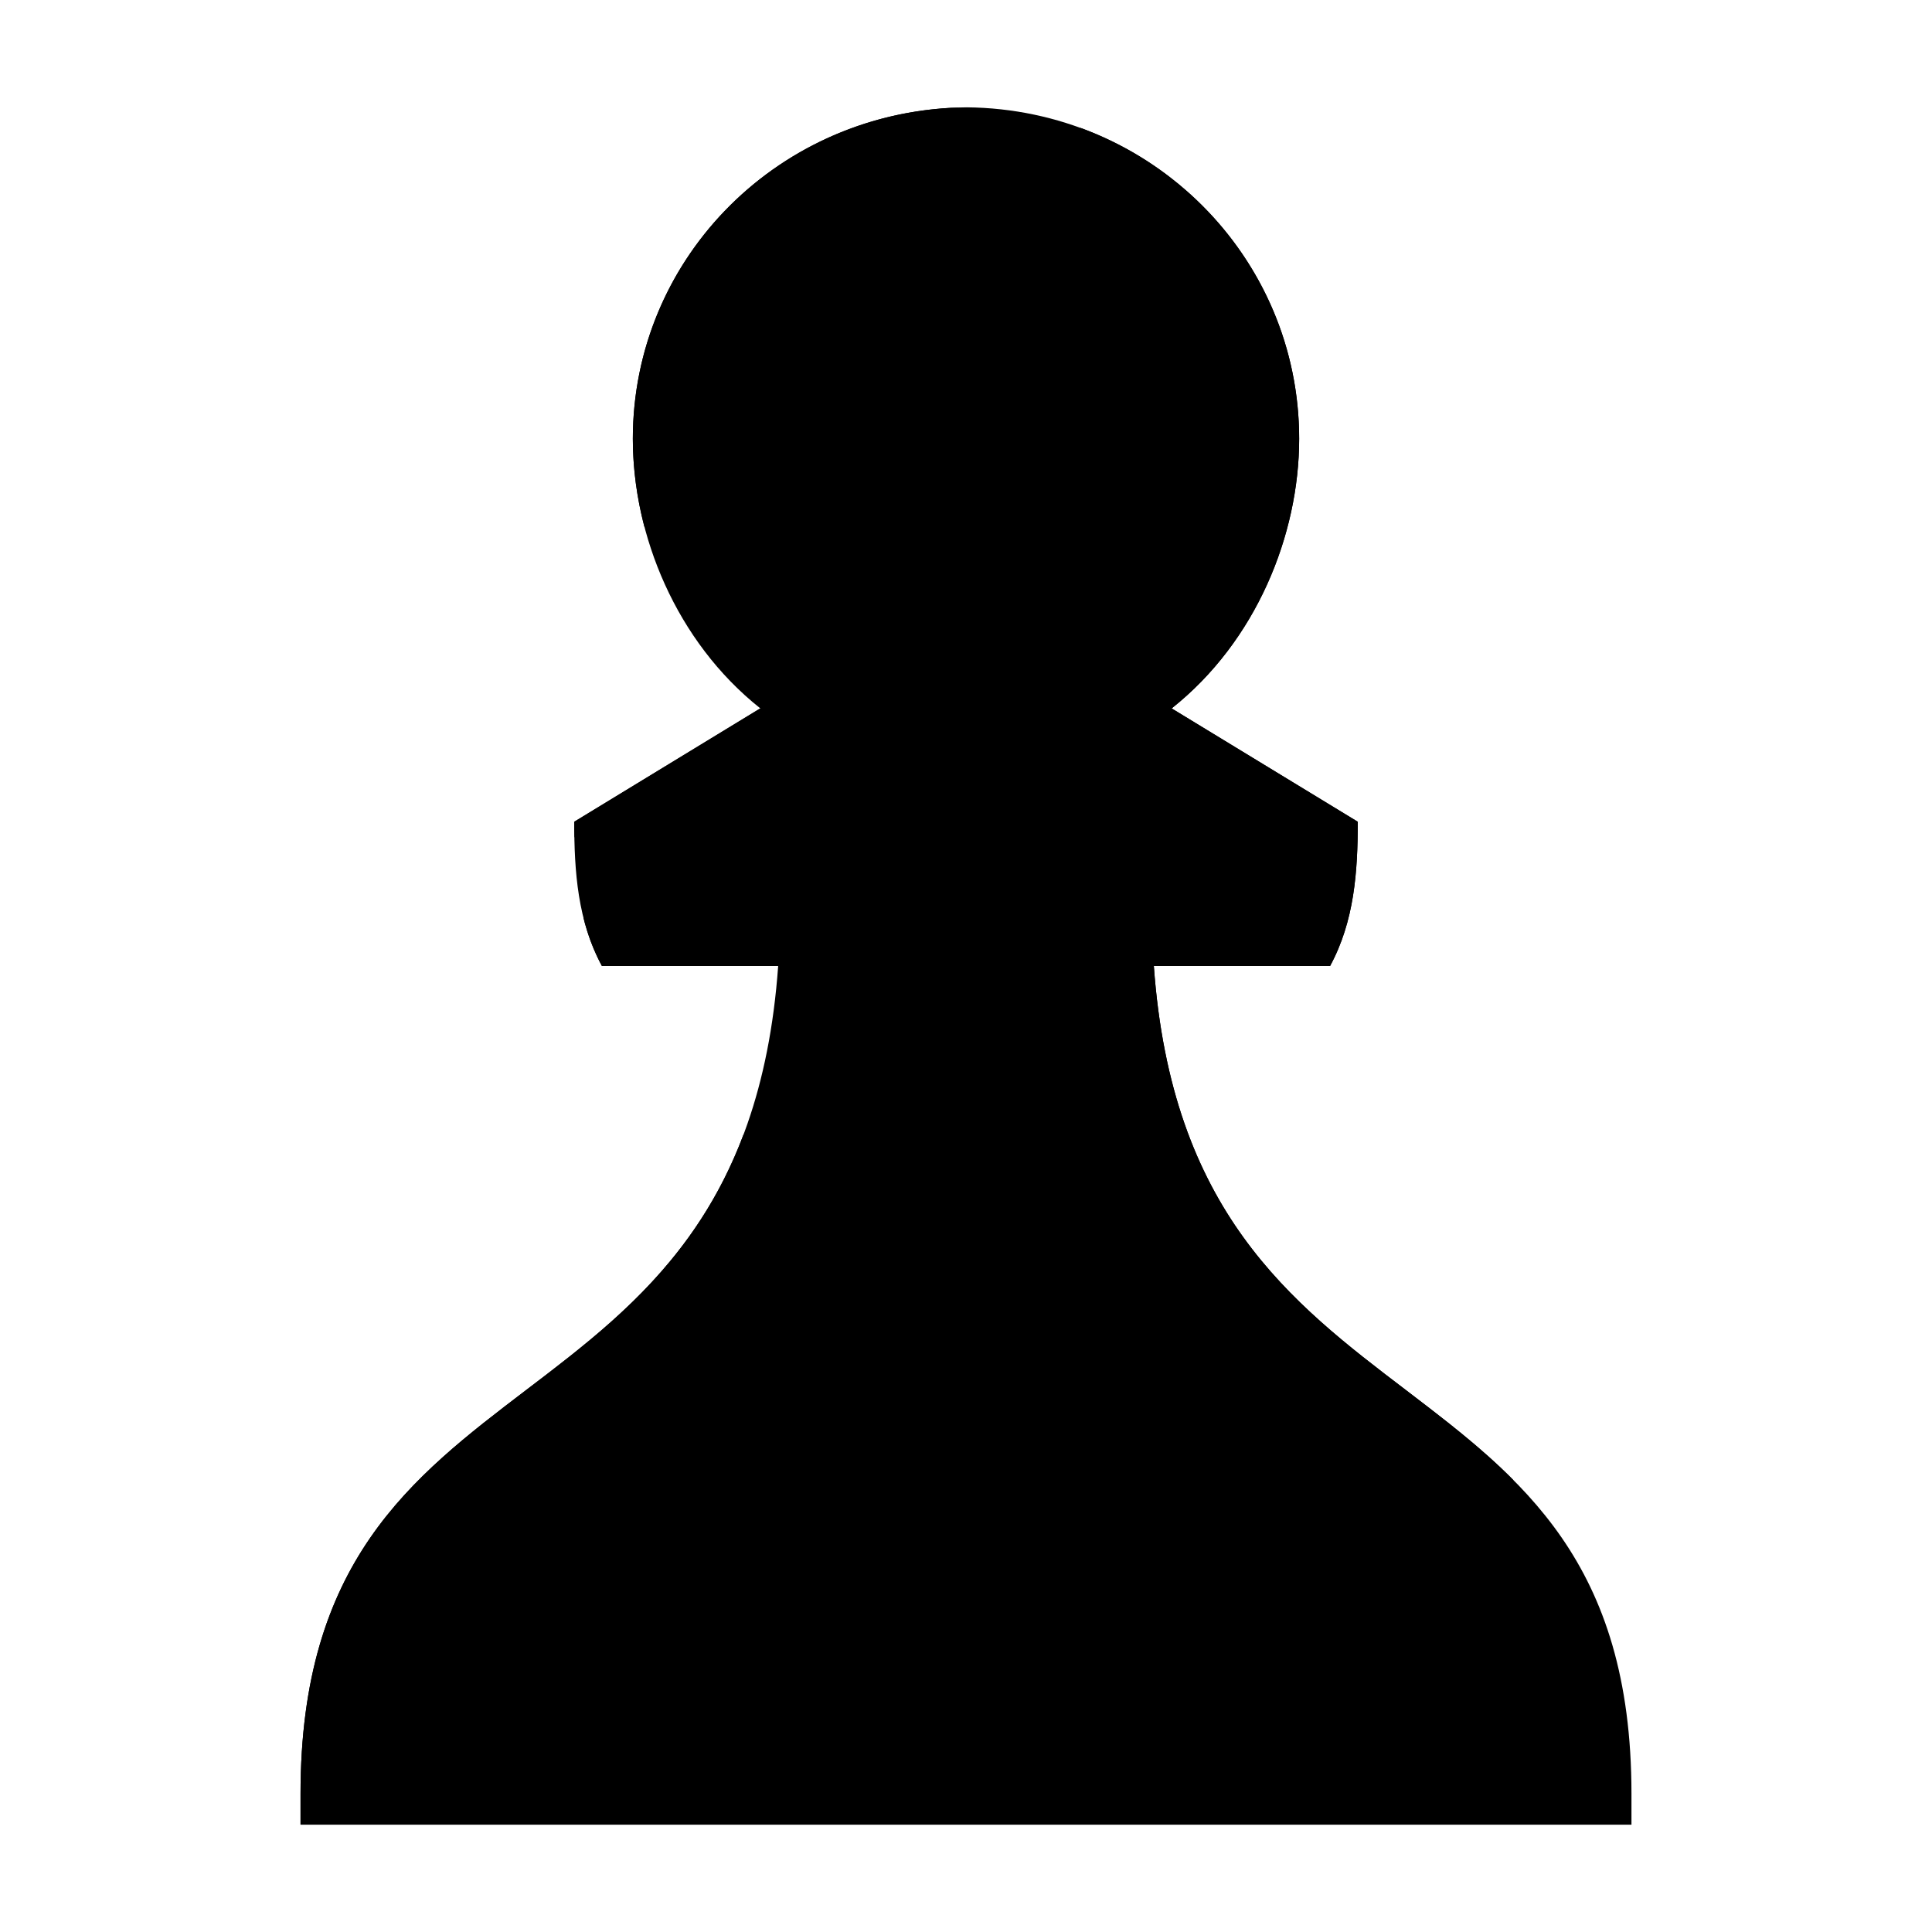
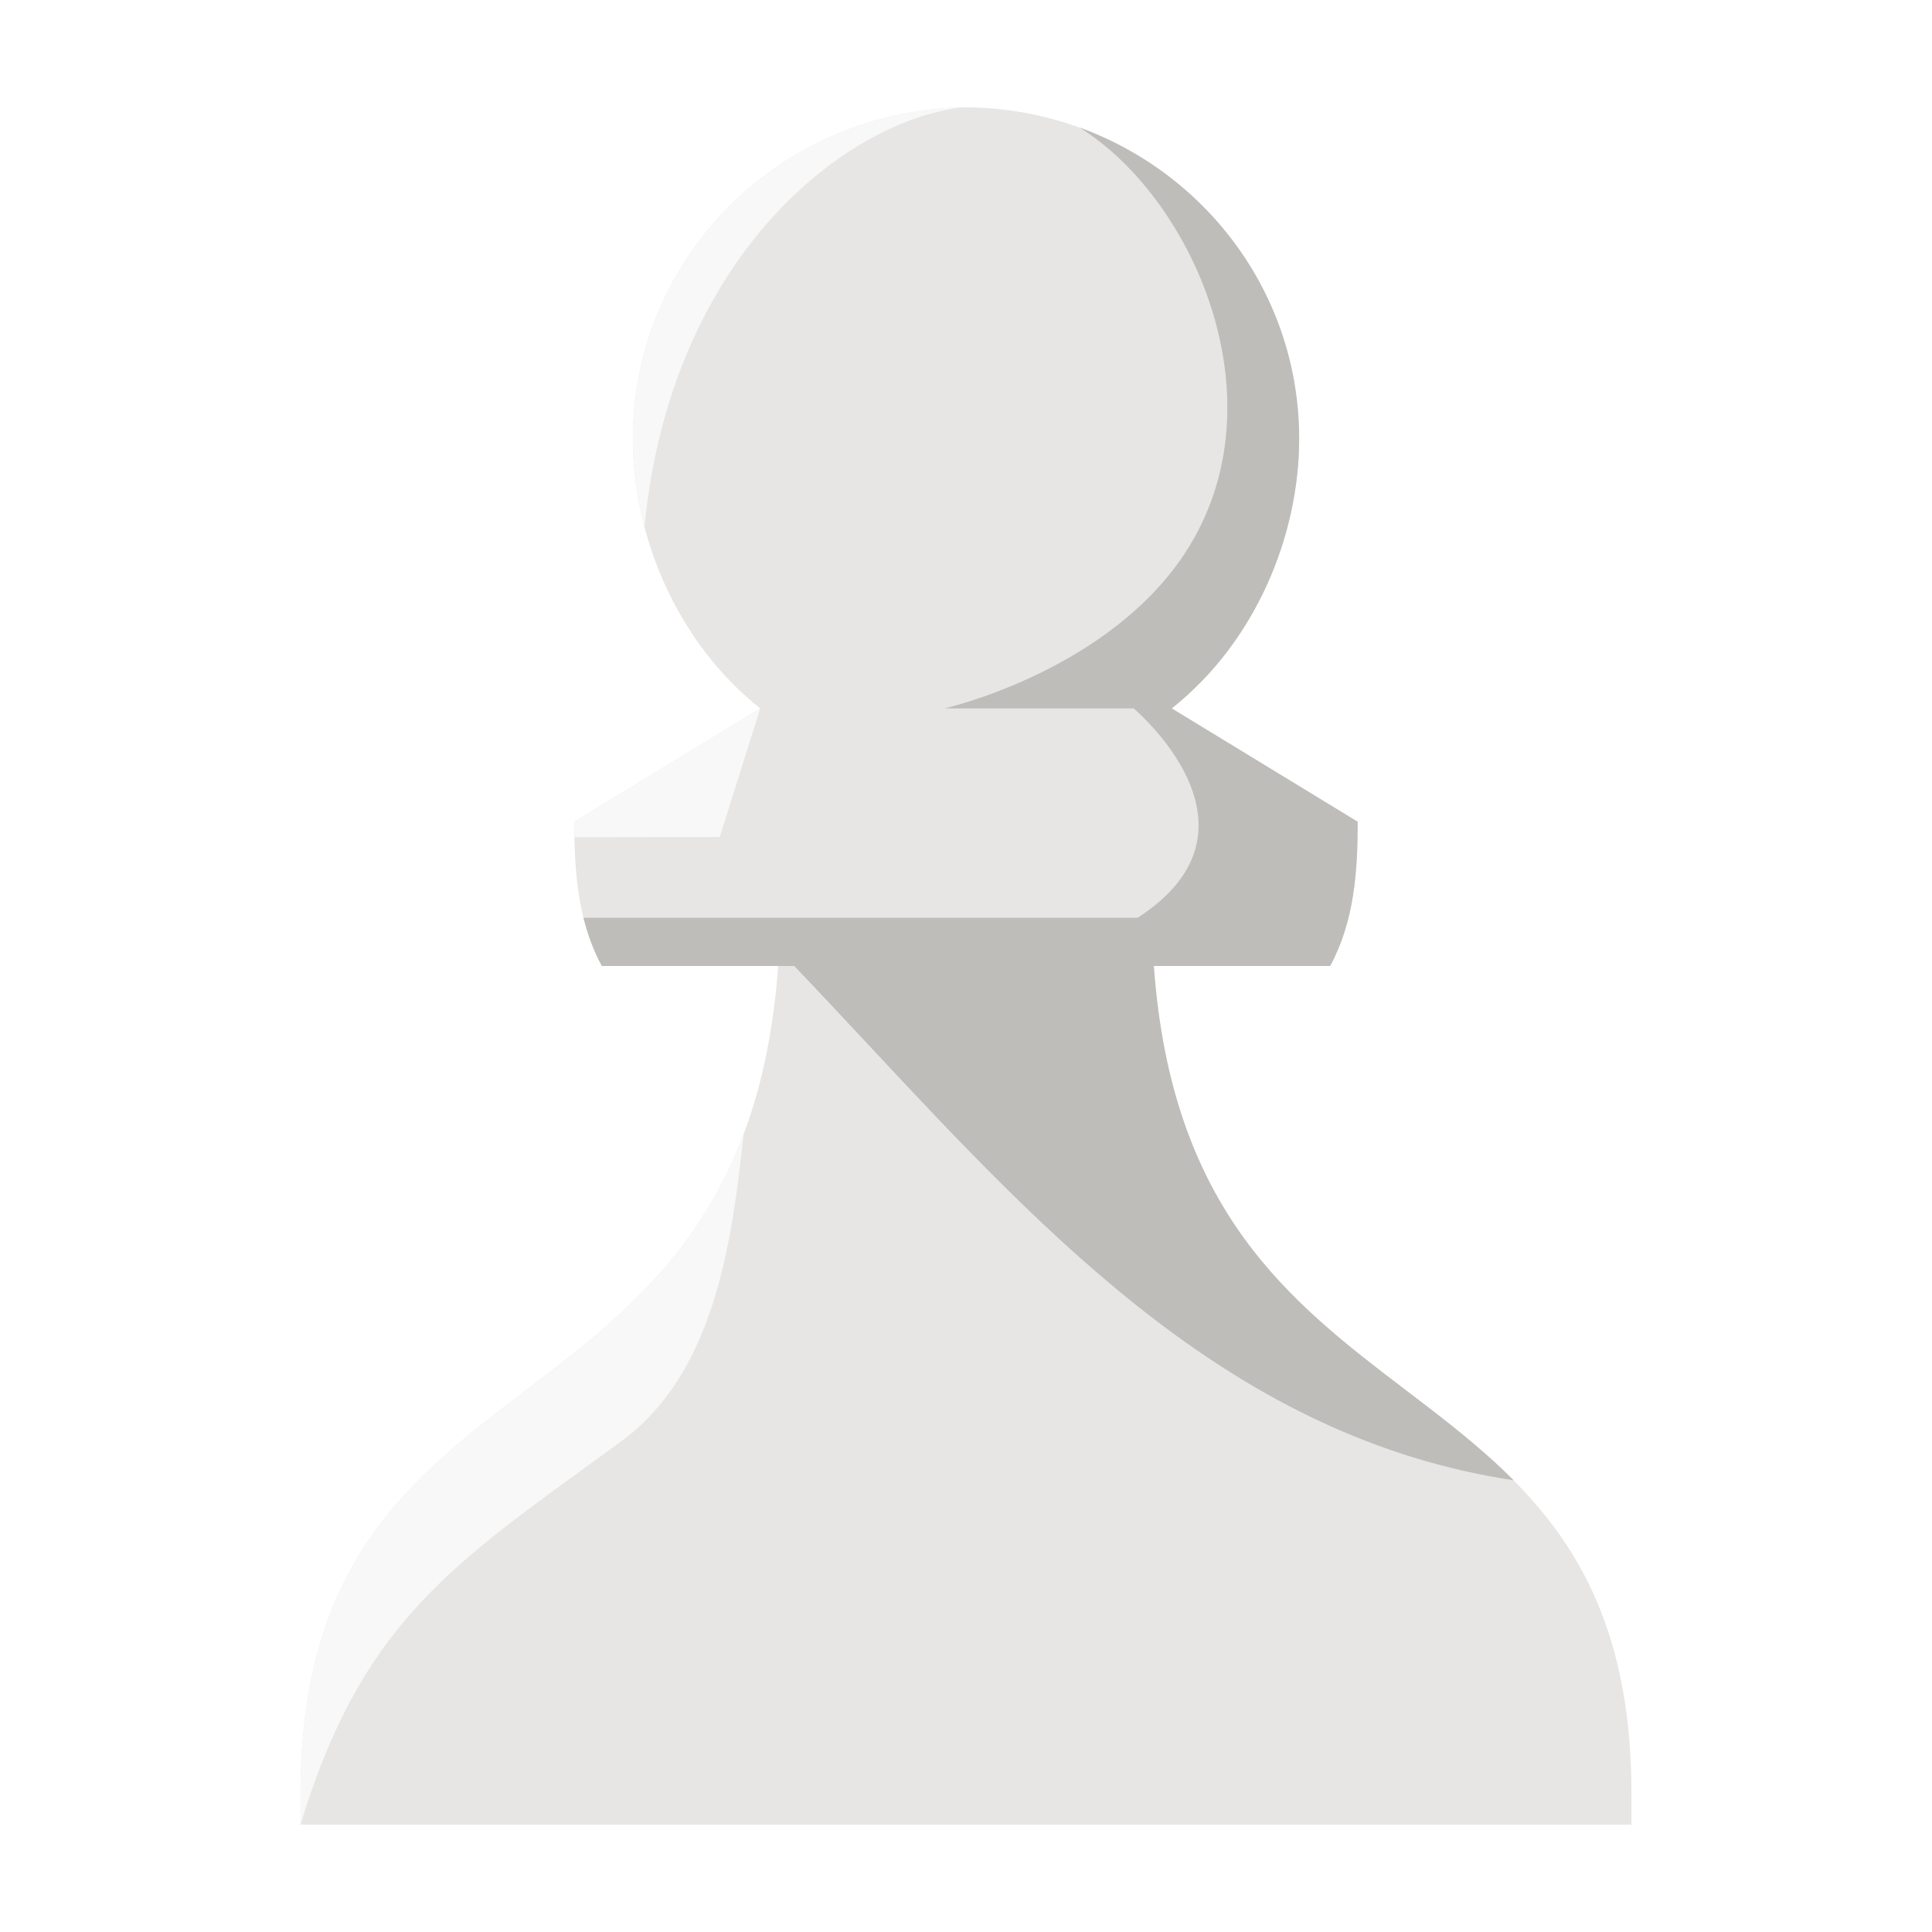
- <svg xmlns="http://www.w3.org/2000/svg" viewBox="0 0 90 90">
-   <path d="M14,85L14,83.56C14,72.76,19.15,68.84,24.5,64.76C29.86,60.68,35.43,56.44,36.25,45L28.04,45C26.91,42.92,26.75,40.6,26.75,38.28L35.42,33C31.49,29.88,29.48,24.92,29.48,20.44C29.48,11.96,36.38,5.08,45.04,5C53.62,5.08,60.52,11.96,60.52,20.44C60.52,24.92,58.51,29.88,54.58,33L63.25,38.28C63.25,40.6,63.09,42.92,61.96,45L53.75,45C54.57,56.44,60.14,60.68,65.5,64.76C70.85,68.84,76,72.76,76,83.56L76,85Z" fill="currentColor" />
-   <path d="M50.29,5.94C56.27,8.11,60.52,13.78,60.52,20.44C60.52,24.92,58.52,29.88,54.58,33L63.25,38.28C63.25,40.6,63.09,42.92,61.96,45L53.75,45C54.57,56.44,60.14,60.68,65.5,64.76C67.25,66.1,68.98,67.41,70.51,68.96C57.56,67,48.94,57.76,40.39,48.6C39.26,47.39,38.13,46.19,37,45L36.25,45L28.04,45C27.65,44.28,27.37,43.52,27.18,42.75L53,42.75C59.22,38.73,53.34,33.47,52.84,33.03C52.83,33.01,52.82,33,52.81,33L44,33C44,33,51.25,31.37,54.97,26.11C59.93,19.08,55.72,9.33,50.29,5.94Z" fill="currentColor" />
-   <path d="M30.02,24.55C31.25,11.91,39.4,5.67,44.73,5.02L44.54,5.02C44.47,5.02,44.4,5.02,44.33,5.02C36,5.46,29.48,12.19,29.48,20.44C29.48,21.79,29.66,23.18,30.02,24.55Z" fill="currentColor" />
-   <path d="M26.75,38.28L35.41,33L33.53,38.99L26.76,39C26.75,38.76,26.75,38.52,26.75,38.28Z" fill="currentColor" />
-   <path d="M14,85C16.72,76.01,20.7,73.12,27.42,68.25C27.91,67.9,28.41,67.53,28.93,67.15C33.21,64.02,34.07,58.13,34.64,52.84C32.43,58.72,28.41,61.79,24.5,64.76C19.15,68.84,14,72.76,14,83.56Z" fill="currentColor" />
+ <svg xmlns="http://www.w3.org/2000/svg" width="90" height="90" viewBox="0 0 90 90" fill="none">
+   <path d="M76 85H14V83.56C14 72.763 19.148 68.842 24.503 64.764C29.861 60.682 35.426 56.443 36.25 45H28.036C26.913 42.92 26.753 40.6 26.753 38.28L35.415 33C31.485 29.88 29.48 24.92 29.48 20.44C29.48 11.96 36.378 5.08 45.04 5C53.622 5.08 60.52 11.96 60.52 20.44C60.52 24.92 58.515 29.88 54.585 33L63.247 38.28C63.247 40.6 63.087 42.92 61.964 45H53.75C54.574 56.443 60.139 60.682 65.497 64.764C70.852 68.842 76 72.763 76 83.56V85Z" fill="#E7E6E5" />
+   <path fill-rule="evenodd" clip-rule="evenodd" d="M54.969 26.108C59.929 19.077 55.717 9.325 50.292 5.943C56.27 8.113 60.52 13.784 60.52 20.44C60.52 24.92 58.515 29.88 54.585 33L63.247 38.28C63.247 40.6 63.087 42.92 61.964 45H53.75C54.574 56.443 60.139 60.682 65.498 64.764C67.248 66.097 68.976 67.413 70.51 68.958C57.564 66.996 48.944 57.765 40.387 48.6C39.26 47.393 38.135 46.188 37 45H36.25L28.036 45C27.645 44.276 27.371 43.522 27.18 42.75H53C59.219 38.729 53.335 33.468 52.843 33.028C52.826 33.013 52.816 33.004 52.812 33H44C44 33 51.249 31.367 54.969 26.108Z" fill="#BEBDB9" />
+   <path fill-rule="evenodd" clip-rule="evenodd" d="M29.48 20.44C29.48 21.786 29.661 23.175 30.021 24.545C31.251 11.908 39.399 5.668 44.726 5.02H44.536C44.468 5.02 44.399 5.021 44.331 5.022C36.005 5.459 29.48 12.193 29.48 20.44ZM26.759 38.999C26.755 38.759 26.753 38.52 26.753 38.28L35.415 33L33.529 38.989L26.759 38.999ZM14 83.56V85C16.721 76.006 20.702 73.12 27.416 68.251C27.906 67.896 28.409 67.531 28.928 67.152C33.208 64.02 34.075 58.126 34.64 52.84C32.432 58.724 28.412 61.786 24.503 64.764C19.148 68.842 14 72.763 14 83.56Z" fill="#F8F8F8" />
</svg>
